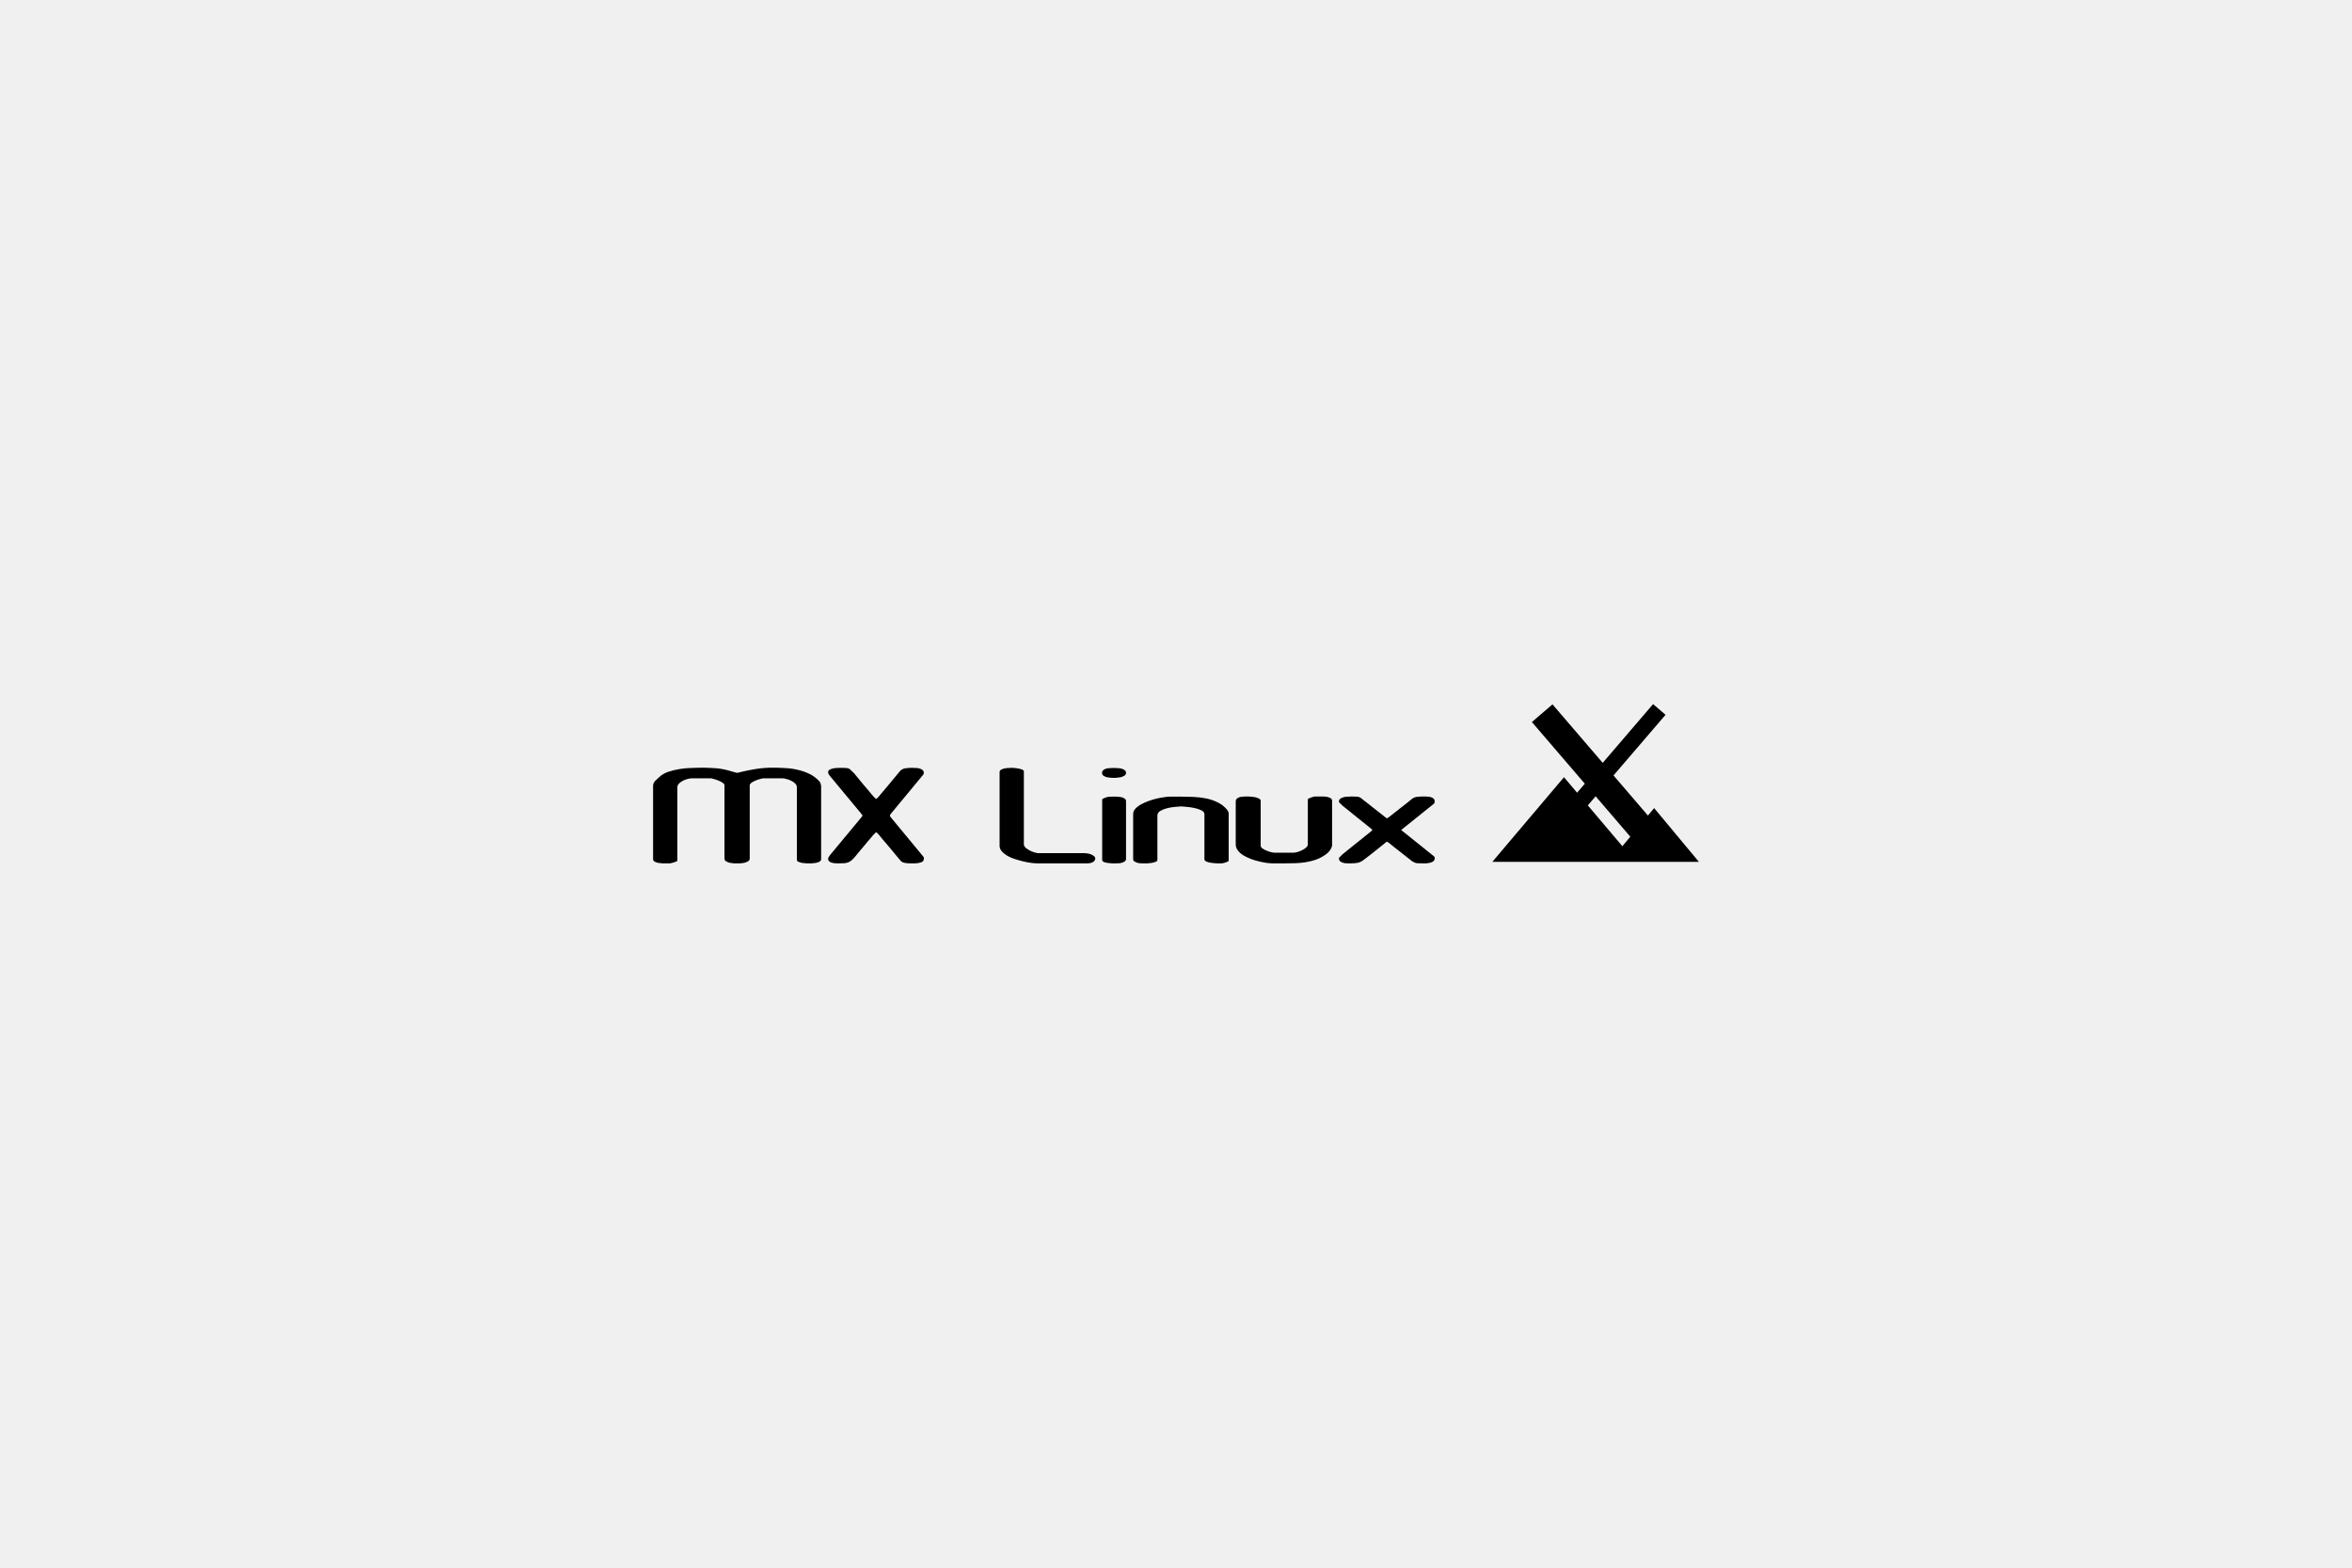
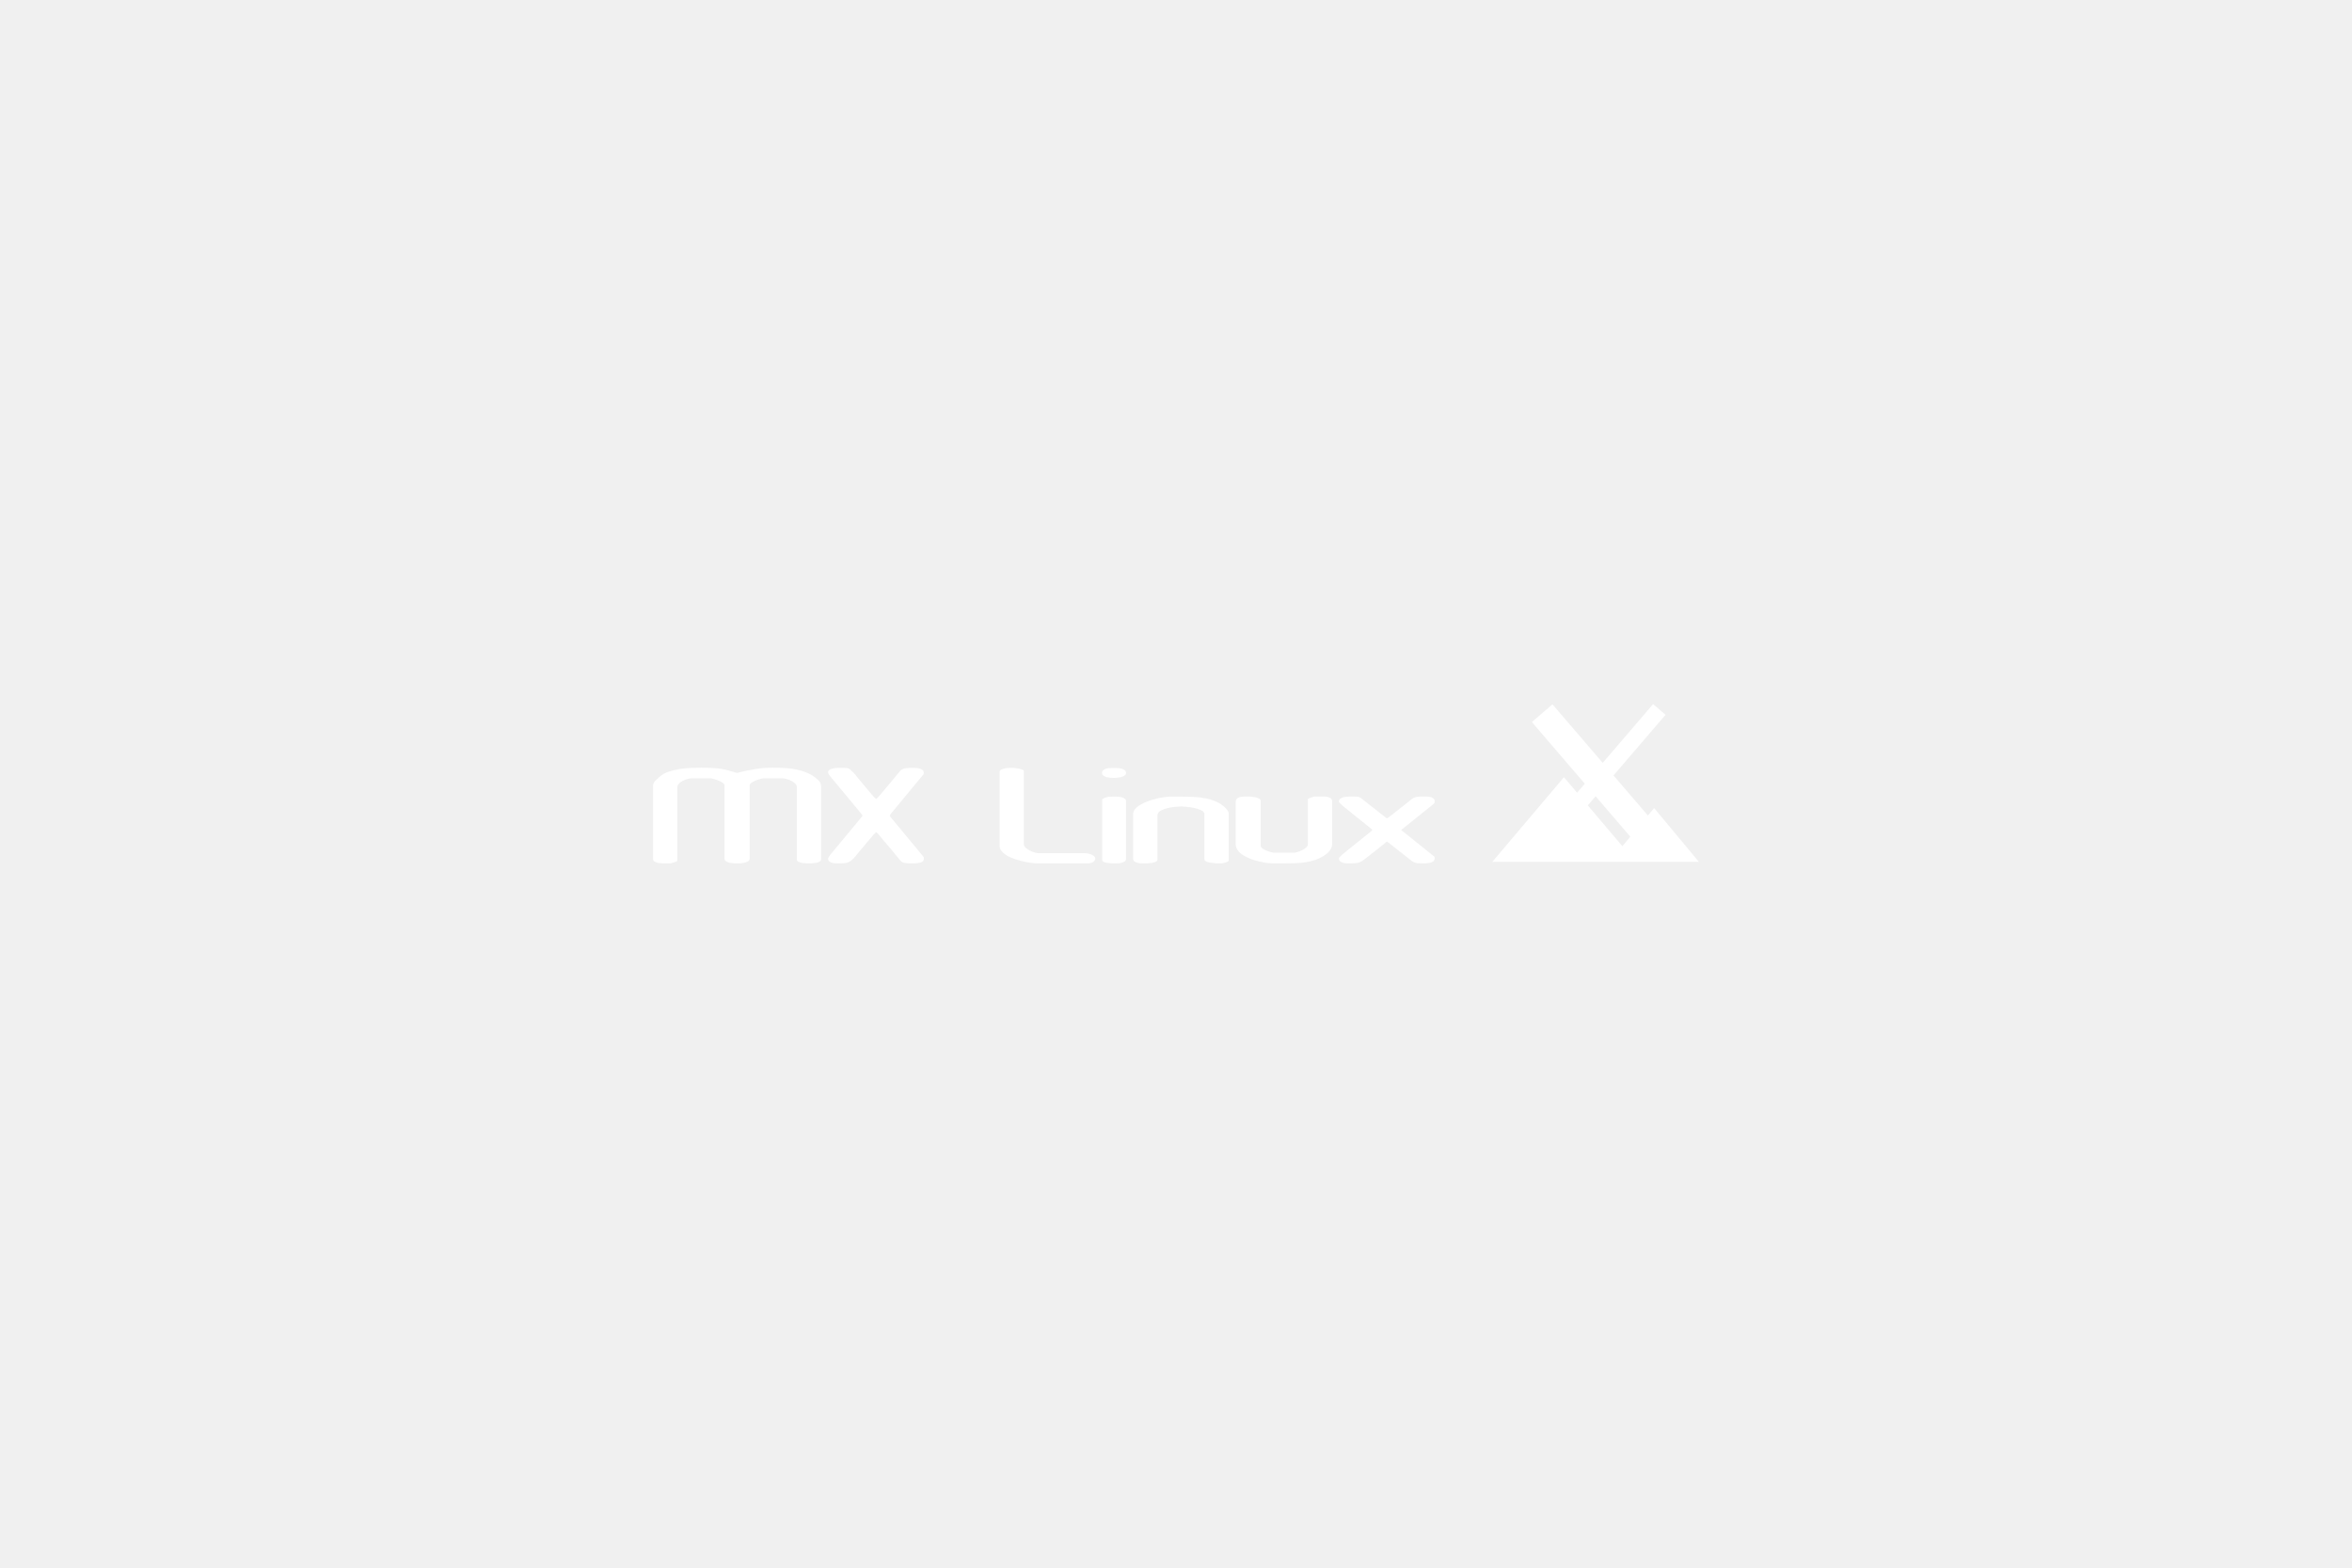
<svg xmlns="http://www.w3.org/2000/svg" width="7030pt" height="4686pt" viewBox="0 0 7030 4686" id="svg2" version="1.1">
  <defs id="defs4" />
  <g id="layer1" transform="translate(0,-552.3622)">
    <g transform="matrix(10.82382,0,0,10.82382,-15347.153,-7690.177)" id="g4753" style="fill:#000000">
-       <path id="path3417-0" d="m 1874.397,955.997 -13.912,16.221 -13.867,-16.157 -5.689,4.884 14.617,17.031 -2.135,2.489 -3.623,-4.282 -9.894,11.693 -9.896,11.691 h 19.789 12.531 7.259 5.108 12.368 l -6.184,-7.428 -6.184,-7.428 -1.712,2.057 -9.504,-11.073 14.366,-16.748 z m -15.868,25.453 9.578,11.162 -2.189,2.63 -6.237,-7.367 -3.309,-3.91 z" style="fill:#000000;fill-rule:evenodd;stroke:#000000;stroke-width:0;stroke-linecap:butt;stroke-linejoin:miter;stroke-miterlimit:4;stroke-dasharray:none;stroke-opacity:1" />
-       <g transform="translate(72.37049,-103.4145)" id="text4600-1-1" style="font-style:normal;font-weight:normal;font-size:38.068px;line-height:125%;font-family:sans-serif;letter-spacing:0px;word-spacing:0px;fill:#000000;fill-opacity:1;stroke:none;stroke-width:1px;stroke-linecap:butt;stroke-linejoin:miter;stroke-opacity:1">
-         <path id="path4739" style="font-style:normal;font-variant:normal;font-weight:normal;font-stretch:normal;font-family:'Crackdown R BRK';-inkscape-font-specification:'Crackdown R BRK';fill:#000000" d="m 1539.167,1076.969 q 1.827,0 3.502,0.114 1.675,0.076 3.388,0.495 0.114,0 0.495,0.114 0.419,0.114 0.876,0.267 0.457,0.114 0.838,0.228 0.419,0.114 0.533,0.152 0.228,0.038 0.267,0.038 0.076,0 0.19,0 0.114,-0.038 1.37,-0.343 1.256,-0.304 3.502,-0.685 2.246,-0.381 4.873,-0.381 1.675,0 3.426,0.114 1.789,0.076 3.464,0.495 1.713,0.381 3.236,1.142 1.561,0.761 2.779,2.132 0.152,0.19 0.266,0.647 0.114,0.419 0.114,0.533 v 20.176 q 0,0.457 -0.457,0.723 -0.457,0.228 -1.028,0.343 -0.571,0.076 -1.142,0.114 -0.533,0 -0.761,0 -0.152,0 -0.685,0 -0.533,-0.038 -1.142,-0.114 -0.571,-0.114 -1.028,-0.304 -0.457,-0.19 -0.457,-0.533 v -20.023 q 0,-0.609 -0.457,-1.066 -0.457,-0.457 -1.104,-0.761 -0.647,-0.343 -1.332,-0.495 -0.647,-0.19 -1.104,-0.19 h -5.215 q -0.266,0 -0.914,0.19 -0.609,0.152 -1.256,0.419 -0.647,0.267 -1.142,0.609 -0.495,0.343 -0.495,0.723 v 20.176 q 0,0.533 -0.457,0.799 -0.419,0.267 -1.028,0.419 -0.571,0.114 -1.18,0.152 -0.571,0 -0.838,0 -0.267,0 -0.838,0 -0.571,-0.038 -1.18,-0.152 -0.571,-0.152 -1.028,-0.419 -0.419,-0.266 -0.419,-0.799 v -20.176 q 0,-0.381 -0.533,-0.723 -0.495,-0.343 -1.18,-0.609 -0.647,-0.267 -1.256,-0.419 -0.609,-0.19 -0.838,-0.19 h -5.253 q -0.457,0 -1.142,0.19 -0.647,0.152 -1.294,0.495 -0.609,0.305 -1.066,0.761 -0.457,0.457 -0.457,1.066 v 20.214 q 0,0.114 -0.305,0.267 -0.267,0.114 -0.647,0.228 -0.343,0.114 -0.685,0.19 -0.343,0.076 -0.419,0.076 h -1.256 q -0.228,0 -0.799,0 -0.533,-0.038 -1.104,-0.114 -0.571,-0.114 -1.028,-0.343 -0.457,-0.266 -0.457,-0.723 v -20.176 q 0,-0.838 0.609,-1.447 0.609,-0.609 1.142,-1.066 0.99,-0.914 2.436,-1.408 1.485,-0.495 3.083,-0.761 1.599,-0.267 3.16,-0.304 1.599,-0.076 2.855,-0.076 z" />
-         <path id="path4741" style="font-style:normal;font-variant:normal;font-weight:normal;font-stretch:normal;font-family:'Crackdown R BRK';-inkscape-font-specification:'Crackdown R BRK';fill:#000000" d="m 1574.209,1102.131 q 0,-0.228 0.228,-0.571 0.267,-0.381 0.343,-0.495 l 8.527,-10.278 q 0.114,-0.114 0.266,-0.343 0.152,-0.228 0.152,-0.228 0,-0.038 -0.152,-0.267 -0.152,-0.228 -0.266,-0.343 l -8.527,-10.278 q -0.076,-0.114 -0.343,-0.457 -0.228,-0.381 -0.228,-0.609 0,-0.495 0.419,-0.723 0.457,-0.266 1.028,-0.381 0.571,-0.114 1.104,-0.114 0.571,-0.038 0.838,-0.038 0.495,0 1.332,0.038 0.838,0 1.294,0.343 0.076,0.076 0.267,0.266 0.19,0.152 0.419,0.381 0.228,0.19 0.419,0.419 0.19,0.19 0.267,0.304 0.114,0.152 0.495,0.609 0.381,0.457 0.875,1.066 0.533,0.609 1.104,1.332 0.609,0.685 1.104,1.294 0.533,0.609 0.914,1.104 0.419,0.457 0.533,0.609 0.076,0.114 0.381,0.419 0.304,0.267 0.381,0.343 0.038,0 0.038,0.038 0.038,0 0.076,0 0.038,0 0.038,0 0.038,-0.038 0.076,-0.038 l 0.571,-0.571 q 0.343,-0.381 1.18,-1.409 0.875,-1.028 1.827,-2.17 0.952,-1.142 1.789,-2.17 0.875,-1.028 1.218,-1.447 0.647,-0.571 1.485,-0.647 0.875,-0.114 1.713,-0.114 0.343,0 0.876,0.038 0.571,0 1.066,0.114 0.533,0.114 0.914,0.419 0.381,0.267 0.381,0.799 0,0.076 -0.038,0.228 0,0.114 0,0.152 l -9.136,11.04 q -0.038,0.076 -0.114,0.228 -0.076,0.114 -0.076,0.19 0,0.038 0.076,0.19 0.076,0.114 0.114,0.19 l 9.136,11.04 q 0,0.038 0.038,0.229 0.038,0.152 0.038,0.228 0,0.761 -0.799,1.028 -0.799,0.267 -1.599,0.267 h -0.876 -0.761 q -0.685,0 -1.409,-0.152 -0.685,-0.152 -1.028,-0.609 -0.343,-0.419 -1.218,-1.447 -0.838,-1.028 -1.789,-2.17 -0.952,-1.142 -1.827,-2.132 -0.838,-1.028 -1.18,-1.447 l -0.571,-0.571 q -0.038,0 -0.076,0 0,-0.038 -0.038,-0.038 -0.038,0 -0.076,0.038 0,0 -0.038,0 -0.076,0.076 -0.381,0.381 -0.304,0.267 -0.381,0.381 -0.114,0.152 -0.533,0.647 -0.381,0.457 -0.914,1.066 -0.495,0.609 -1.104,1.332 -0.571,0.685 -1.104,1.294 -0.495,0.609 -0.875,1.066 -0.381,0.457 -0.495,0.609 -0.533,0.609 -0.952,0.952 -0.419,0.343 -0.875,0.533 -0.457,0.152 -0.99,0.228 -0.533,0.038 -1.256,0.038 h -0.876 q -0.381,0 -0.799,-0.038 -0.419,-0.076 -0.799,-0.19 -0.343,-0.152 -0.609,-0.381 -0.228,-0.267 -0.228,-0.647 z" />
-         <path id="path4743" style="font-style:normal;font-variant:normal;font-weight:normal;font-stretch:normal;font-family:'Crackdown R BRK';-inkscape-font-specification:'Crackdown R BRK';fill:#000000" d="m 1624.959,1077.007 q 0.152,0 0.685,0.038 0.533,0.038 1.104,0.152 0.609,0.114 1.066,0.305 0.457,0.19 0.457,0.495 v 20.138 q 0,0.495 0.495,0.952 0.495,0.419 1.142,0.761 0.685,0.343 1.332,0.533 0.685,0.19 0.99,0.19 h 12.791 q 0.304,0 0.799,0.076 0.495,0.076 0.99,0.267 0.495,0.19 0.837,0.495 0.343,0.267 0.343,0.647 0,0.343 -0.228,0.609 -0.19,0.228 -0.495,0.419 -0.305,0.152 -0.647,0.228 -0.343,0.076 -0.609,0.076 h -14.161 q -0.533,0 -1.485,-0.114 -0.952,-0.114 -2.094,-0.381 -1.142,-0.267 -2.36,-0.647 -1.18,-0.381 -2.17,-0.914 -0.952,-0.571 -1.561,-1.256 -0.609,-0.685 -0.609,-1.523 v -20.366 q 0,-0.457 0.457,-0.685 0.457,-0.267 1.028,-0.343 0.571,-0.114 1.104,-0.114 0.571,-0.038 0.799,-0.038 z" />
-         <path id="path4745" style="font-style:normal;font-variant:normal;font-weight:normal;font-stretch:normal;font-family:'Crackdown R BRK';-inkscape-font-specification:'Crackdown R BRK';fill:#000000" d="m 1653.096,1084.963 h 0.761 q 0.381,0 0.838,0.076 0.495,0.038 0.875,0.19 0.381,0.152 0.647,0.381 0.266,0.19 0.266,0.533 v 16.064 q 0,0.343 -0.266,0.571 -0.228,0.19 -0.609,0.343 -0.381,0.152 -0.838,0.228 -0.457,0.038 -0.838,0.038 h -0.761 q -0.114,0 -0.647,0 -0.533,-0.038 -1.142,-0.114 -0.571,-0.076 -1.028,-0.266 -0.457,-0.228 -0.457,-0.571 v -16.674 q 0,-0.114 0.228,-0.228 0.266,-0.152 0.571,-0.267 0.343,-0.114 0.609,-0.19 0.266,-0.076 0.343,-0.076 h 0.152 q 0.19,0 0.419,0 0.228,-0.038 0.457,-0.038 0.267,0 0.419,0 z m -3.236,-6.548 q 0,-0.533 0.381,-0.799 0.381,-0.305 0.875,-0.419 0.533,-0.114 1.066,-0.114 0.571,-0.038 0.914,-0.038 0.305,0 0.876,0.038 0.571,0 1.104,0.114 0.571,0.114 0.99,0.419 0.419,0.266 0.419,0.799 0,0.457 -0.457,0.761 -0.419,0.267 -0.99,0.419 -0.571,0.114 -1.142,0.152 -0.571,0.038 -0.799,0.038 -0.304,0 -0.875,-0.038 -0.533,-0.038 -1.066,-0.152 -0.533,-0.152 -0.914,-0.419 -0.381,-0.266 -0.381,-0.761 z" />
-         <path id="path4747" style="font-style:normal;font-variant:normal;font-weight:normal;font-stretch:normal;font-family:'Crackdown R BRK';-inkscape-font-specification:'Crackdown R BRK';fill:#000000" d="m 1671.734,1084.963 q 1.599,0 3.35,0.076 1.789,0.076 3.502,0.419 1.713,0.343 3.236,1.104 1.523,0.723 2.627,2.094 0.076,0.114 0.228,0.419 0.152,0.267 0.152,0.343 v 13.209 q 0,0.152 -0.304,0.304 -0.267,0.114 -0.609,0.228 -0.343,0.114 -0.685,0.19 -0.304,0.038 -0.343,0.038 h -1.256 q -0.19,0 -0.761,-0.038 -0.533,-0.038 -1.18,-0.152 -0.609,-0.114 -1.104,-0.343 -0.457,-0.228 -0.457,-0.647 v -12.41 q 0,-0.647 -0.876,-1.066 -0.875,-0.419 -1.98,-0.647 -1.104,-0.228 -2.17,-0.304 -1.028,-0.114 -1.37,-0.114 -0.457,0 -1.561,0.114 -1.066,0.076 -2.208,0.343 -1.104,0.267 -1.98,0.761 -0.838,0.495 -0.838,1.332 v 12.22 q 0,0.343 -0.495,0.533 -0.495,0.19 -1.104,0.304 -0.571,0.076 -1.142,0.114 -0.533,0 -0.647,0 h -0.799 q -0.381,0 -0.838,-0.038 -0.419,-0.076 -0.799,-0.228 -0.381,-0.152 -0.647,-0.343 -0.228,-0.228 -0.228,-0.571 v -12.41 q 0,-0.799 0.571,-1.447 0.609,-0.685 1.561,-1.218 0.952,-0.533 2.094,-0.952 1.18,-0.419 2.284,-0.685 1.142,-0.266 2.094,-0.381 0.952,-0.152 1.485,-0.152 z" />
-         <path id="path4749" style="font-style:normal;font-variant:normal;font-weight:normal;font-stretch:normal;font-family:'Crackdown R BRK';-inkscape-font-specification:'Crackdown R BRK';fill:#000000" d="m 1690.164,1084.925 q 0.19,0 0.761,0.038 0.571,0.038 1.18,0.152 0.609,0.114 1.066,0.381 0.495,0.228 0.495,0.609 v 12.41 q 0,0.419 0.495,0.761 0.495,0.343 1.142,0.609 0.647,0.267 1.256,0.419 0.647,0.152 0.914,0.152 h 5.215 q 0.343,0 0.99,-0.152 0.685,-0.19 1.332,-0.495 0.685,-0.343 1.18,-0.761 0.495,-0.419 0.495,-0.914 v -12.41 q 0,-0.114 0.228,-0.228 0.267,-0.152 0.571,-0.266 0.343,-0.114 0.647,-0.19 0.304,-0.114 0.381,-0.114 h 1.485 0.761 q 0.381,0 0.838,0.038 0.457,0.038 0.838,0.19 0.419,0.114 0.685,0.343 0.267,0.228 0.267,0.609 v 12.22 q 0,0.419 -0.228,0.838 -0.19,0.419 -0.495,0.799 -0.267,0.343 -0.609,0.647 -0.343,0.267 -0.609,0.457 -1.218,0.838 -2.589,1.332 -1.371,0.457 -2.817,0.685 -1.447,0.228 -2.931,0.267 -1.485,0.038 -2.855,0.038 h -0.838 -1.941 -0.419 q -0.685,0 -1.713,-0.114 -0.99,-0.152 -2.132,-0.419 -1.142,-0.267 -2.284,-0.685 -1.142,-0.457 -2.094,-1.028 -0.914,-0.571 -1.485,-1.332 -0.571,-0.761 -0.571,-1.675 v -11.839 q 0,-0.419 0.228,-0.685 0.267,-0.266 0.609,-0.419 0.381,-0.152 0.799,-0.19 0.457,-0.076 0.876,-0.076 h 0.875 z" />
-         <path id="path4751" style="font-style:normal;font-variant:normal;font-weight:normal;font-stretch:normal;font-family:'Crackdown R BRK';-inkscape-font-specification:'Crackdown R BRK';fill:#000000" d="m 1715.289,1102.093 q 0,-0.076 0,-0.152 0.038,-0.076 0.038,-0.114 l 0.952,-0.952 7.956,-6.395 q 0.076,-0.038 0.114,-0.114 0.076,-0.076 0.076,-0.076 0.038,-0.038 0.038,-0.114 0,-0.076 -0.038,-0.114 -0.114,-0.152 -0.19,-0.19 l -7.956,-6.395 -0.952,-0.952 q 0,-0.038 -0.038,-0.114 0,-0.076 0,-0.152 0,-0.495 0.419,-0.761 0.457,-0.304 1.028,-0.419 0.609,-0.114 1.18,-0.114 0.609,-0.038 0.914,-0.038 0.533,0 1.256,0.038 0.761,0 1.256,0.381 l 7.157,5.634 q 0.038,0 0.228,-0.152 0.228,-0.152 0.381,-0.228 0.343,-0.305 1.256,-0.99 0.914,-0.723 1.941,-1.523 1.028,-0.799 1.942,-1.523 0.914,-0.723 1.256,-1.028 0.761,-0.495 1.485,-0.533 0.723,-0.076 1.599,-0.076 h 0.799 q 0.381,0 0.761,0.076 0.419,0.038 0.761,0.19 0.343,0.152 0.571,0.381 0.228,0.228 0.228,0.609 0,0.19 -0.038,0.419 0,0.19 -0.152,0.304 l -9.06,7.271 9.06,7.271 q 0.19,0.19 0.19,0.267 v 0.343 q 0,0.533 -0.419,0.799 -0.381,0.267 -0.914,0.381 -0.533,0.114 -1.104,0.152 -0.533,0 -0.876,0 -0.838,0 -1.523,-0.038 -0.647,-0.076 -1.37,-0.533 -0.343,-0.304 -1.256,-0.99 -0.914,-0.723 -1.942,-1.523 -1.028,-0.799 -1.941,-1.523 -0.914,-0.723 -1.256,-1.028 -0.076,-0.038 -0.305,-0.19 -0.228,-0.152 -0.304,-0.19 -0.343,0.304 -1.256,1.028 -0.875,0.723 -1.903,1.523 -1.028,0.799 -1.942,1.523 -0.914,0.723 -1.294,0.99 -0.837,0.647 -1.637,0.799 -0.799,0.152 -1.827,0.152 h -0.876 q -0.381,0 -0.837,-0.038 -0.419,-0.076 -0.799,-0.228 -0.343,-0.152 -0.609,-0.381 -0.228,-0.267 -0.228,-0.647 z" />
+       <path id="path3417-0" d="m 1874.397,955.997 -13.912,16.221 -13.867,-16.157 -5.689,4.884 14.617,17.031 -2.135,2.489 -3.623,-4.282 -9.894,11.693 -9.896,11.691 h 19.789 12.531 7.259 5.108 12.368 l -6.184,-7.428 -6.184,-7.428 -1.712,2.057 -9.504,-11.073 14.366,-16.748 z m -15.868,25.453 9.578,11.162 -2.189,2.63 -6.237,-7.367 -3.309,-3.91 z" style="fill:#ffffff;fill-rule:evenodd;stroke:#000000;stroke-width:0;stroke-linecap:butt;stroke-linejoin:miter;stroke-miterlimit:4;stroke-dasharray:none;stroke-opacity:1" />
+       <g transform="translate(72.37049,-103.4145)" id="text4600-1-1" style="font-style:normal;font-weight:normal;font-size:38.068px;line-height:125%;font-family:sans-serif;letter-spacing:0px;word-spacing:0px;fill:#ffffff;fill-opacity:1;stroke:none;stroke-width:1px;stroke-linecap:butt;stroke-linejoin:miter;stroke-opacity:1">
+         <path id="path4739" style="font-style:normal;font-variant:normal;font-weight:normal;font-stretch:normal;font-family:'Crackdown R BRK';-inkscape-font-specification:'Crackdown R BRK';fill:#ffffff" d="m 1539.167,1076.969 q 1.827,0 3.502,0.114 1.675,0.076 3.388,0.495 0.114,0 0.495,0.114 0.419,0.114 0.876,0.267 0.457,0.114 0.838,0.228 0.419,0.114 0.533,0.152 0.228,0.038 0.267,0.038 0.076,0 0.19,0 0.114,-0.038 1.37,-0.343 1.256,-0.304 3.502,-0.685 2.246,-0.381 4.873,-0.381 1.675,0 3.426,0.114 1.789,0.076 3.464,0.495 1.713,0.381 3.236,1.142 1.561,0.761 2.779,2.132 0.152,0.19 0.266,0.647 0.114,0.419 0.114,0.533 v 20.176 q 0,0.457 -0.457,0.723 -0.457,0.228 -1.028,0.343 -0.571,0.076 -1.142,0.114 -0.533,0 -0.761,0 -0.152,0 -0.685,0 -0.533,-0.038 -1.142,-0.114 -0.571,-0.114 -1.028,-0.304 -0.457,-0.19 -0.457,-0.533 v -20.023 q 0,-0.609 -0.457,-1.066 -0.457,-0.457 -1.104,-0.761 -0.647,-0.343 -1.332,-0.495 -0.647,-0.19 -1.104,-0.19 h -5.215 q -0.266,0 -0.914,0.19 -0.609,0.152 -1.256,0.419 -0.647,0.267 -1.142,0.609 -0.495,0.343 -0.495,0.723 v 20.176 q 0,0.533 -0.457,0.799 -0.419,0.267 -1.028,0.419 -0.571,0.114 -1.18,0.152 -0.571,0 -0.838,0 -0.267,0 -0.838,0 -0.571,-0.038 -1.18,-0.152 -0.571,-0.152 -1.028,-0.419 -0.419,-0.266 -0.419,-0.799 v -20.176 q 0,-0.381 -0.533,-0.723 -0.495,-0.343 -1.18,-0.609 -0.647,-0.267 -1.256,-0.419 -0.609,-0.19 -0.838,-0.19 h -5.253 q -0.457,0 -1.142,0.19 -0.647,0.152 -1.294,0.495 -0.609,0.305 -1.066,0.761 -0.457,0.457 -0.457,1.066 v 20.214 q 0,0.114 -0.305,0.267 -0.267,0.114 -0.647,0.228 -0.343,0.114 -0.685,0.19 -0.343,0.076 -0.419,0.076 h -1.256 q -0.228,0 -0.799,0 -0.533,-0.038 -1.104,-0.114 -0.571,-0.114 -1.028,-0.343 -0.457,-0.266 -0.457,-0.723 v -20.176 q 0,-0.838 0.609,-1.447 0.609,-0.609 1.142,-1.066 0.99,-0.914 2.436,-1.408 1.485,-0.495 3.083,-0.761 1.599,-0.267 3.16,-0.304 1.599,-0.076 2.855,-0.076 z" />
+         <path id="path4741" style="font-style:normal;font-variant:normal;font-weight:normal;font-stretch:normal;font-family:'Crackdown R BRK';-inkscape-font-specification:'Crackdown R BRK';fill:#ffffff" d="m 1574.209,1102.131 q 0,-0.228 0.228,-0.571 0.267,-0.381 0.343,-0.495 l 8.527,-10.278 q 0.114,-0.114 0.266,-0.343 0.152,-0.228 0.152,-0.228 0,-0.038 -0.152,-0.267 -0.152,-0.228 -0.266,-0.343 l -8.527,-10.278 q -0.076,-0.114 -0.343,-0.457 -0.228,-0.381 -0.228,-0.609 0,-0.495 0.419,-0.723 0.457,-0.266 1.028,-0.381 0.571,-0.114 1.104,-0.114 0.571,-0.038 0.838,-0.038 0.495,0 1.332,0.038 0.838,0 1.294,0.343 0.076,0.076 0.267,0.266 0.19,0.152 0.419,0.381 0.228,0.19 0.419,0.419 0.19,0.19 0.267,0.304 0.114,0.152 0.495,0.609 0.381,0.457 0.875,1.066 0.533,0.609 1.104,1.332 0.609,0.685 1.104,1.294 0.533,0.609 0.914,1.104 0.419,0.457 0.533,0.609 0.076,0.114 0.381,0.419 0.304,0.267 0.381,0.343 0.038,0 0.038,0.038 0.038,0 0.076,0 0.038,0 0.038,0 0.038,-0.038 0.076,-0.038 l 0.571,-0.571 q 0.343,-0.381 1.18,-1.409 0.875,-1.028 1.827,-2.17 0.952,-1.142 1.789,-2.17 0.875,-1.028 1.218,-1.447 0.647,-0.571 1.485,-0.647 0.875,-0.114 1.713,-0.114 0.343,0 0.876,0.038 0.571,0 1.066,0.114 0.533,0.114 0.914,0.419 0.381,0.267 0.381,0.799 0,0.076 -0.038,0.228 0,0.114 0,0.152 l -9.136,11.04 q -0.038,0.076 -0.114,0.228 -0.076,0.114 -0.076,0.19 0,0.038 0.076,0.19 0.076,0.114 0.114,0.19 l 9.136,11.04 q 0,0.038 0.038,0.229 0.038,0.152 0.038,0.228 0,0.761 -0.799,1.028 -0.799,0.267 -1.599,0.267 h -0.876 -0.761 q -0.685,0 -1.409,-0.152 -0.685,-0.152 -1.028,-0.609 -0.343,-0.419 -1.218,-1.447 -0.838,-1.028 -1.789,-2.17 -0.952,-1.142 -1.827,-2.132 -0.838,-1.028 -1.18,-1.447 l -0.571,-0.571 q -0.038,0 -0.076,0 0,-0.038 -0.038,-0.038 -0.038,0 -0.076,0.038 0,0 -0.038,0 -0.076,0.076 -0.381,0.381 -0.304,0.267 -0.381,0.381 -0.114,0.152 -0.533,0.647 -0.381,0.457 -0.914,1.066 -0.495,0.609 -1.104,1.332 -0.571,0.685 -1.104,1.294 -0.495,0.609 -0.875,1.066 -0.381,0.457 -0.495,0.609 -0.533,0.609 -0.952,0.952 -0.419,0.343 -0.875,0.533 -0.457,0.152 -0.99,0.228 -0.533,0.038 -1.256,0.038 h -0.876 q -0.381,0 -0.799,-0.038 -0.419,-0.076 -0.799,-0.19 -0.343,-0.152 -0.609,-0.381 -0.228,-0.267 -0.228,-0.647 z" />
+         <path id="path4743" style="font-style:normal;font-variant:normal;font-weight:normal;font-stretch:normal;font-family:'Crackdown R BRK';-inkscape-font-specification:'Crackdown R BRK';fill:#ffffff" d="m 1624.959,1077.007 q 0.152,0 0.685,0.038 0.533,0.038 1.104,0.152 0.609,0.114 1.066,0.305 0.457,0.19 0.457,0.495 v 20.138 q 0,0.495 0.495,0.952 0.495,0.419 1.142,0.761 0.685,0.343 1.332,0.533 0.685,0.19 0.99,0.19 h 12.791 q 0.304,0 0.799,0.076 0.495,0.076 0.99,0.267 0.495,0.19 0.837,0.495 0.343,0.267 0.343,0.647 0,0.343 -0.228,0.609 -0.19,0.228 -0.495,0.419 -0.305,0.152 -0.647,0.228 -0.343,0.076 -0.609,0.076 h -14.161 q -0.533,0 -1.485,-0.114 -0.952,-0.114 -2.094,-0.381 -1.142,-0.267 -2.36,-0.647 -1.18,-0.381 -2.17,-0.914 -0.952,-0.571 -1.561,-1.256 -0.609,-0.685 -0.609,-1.523 v -20.366 q 0,-0.457 0.457,-0.685 0.457,-0.267 1.028,-0.343 0.571,-0.114 1.104,-0.114 0.571,-0.038 0.799,-0.038 z" />
+         <path id="path4745" style="font-style:normal;font-variant:normal;font-weight:normal;font-stretch:normal;font-family:'Crackdown R BRK';-inkscape-font-specification:'Crackdown R BRK';fill:#ffffff" d="m 1653.096,1084.963 h 0.761 q 0.381,0 0.838,0.076 0.495,0.038 0.875,0.19 0.381,0.152 0.647,0.381 0.266,0.19 0.266,0.533 v 16.064 q 0,0.343 -0.266,0.571 -0.228,0.19 -0.609,0.343 -0.381,0.152 -0.838,0.228 -0.457,0.038 -0.838,0.038 h -0.761 q -0.114,0 -0.647,0 -0.533,-0.038 -1.142,-0.114 -0.571,-0.076 -1.028,-0.266 -0.457,-0.228 -0.457,-0.571 v -16.674 q 0,-0.114 0.228,-0.228 0.266,-0.152 0.571,-0.267 0.343,-0.114 0.609,-0.19 0.266,-0.076 0.343,-0.076 h 0.152 q 0.19,0 0.419,0 0.228,-0.038 0.457,-0.038 0.267,0 0.419,0 z m -3.236,-6.548 q 0,-0.533 0.381,-0.799 0.381,-0.305 0.875,-0.419 0.533,-0.114 1.066,-0.114 0.571,-0.038 0.914,-0.038 0.305,0 0.876,0.038 0.571,0 1.104,0.114 0.571,0.114 0.99,0.419 0.419,0.266 0.419,0.799 0,0.457 -0.457,0.761 -0.419,0.267 -0.99,0.419 -0.571,0.114 -1.142,0.152 -0.571,0.038 -0.799,0.038 -0.304,0 -0.875,-0.038 -0.533,-0.038 -1.066,-0.152 -0.533,-0.152 -0.914,-0.419 -0.381,-0.266 -0.381,-0.761 z" />
+         <path id="path4747" style="font-style:normal;font-variant:normal;font-weight:normal;font-stretch:normal;font-family:'Crackdown R BRK';-inkscape-font-specification:'Crackdown R BRK';fill:#ffffff" d="m 1671.734,1084.963 q 1.599,0 3.35,0.076 1.789,0.076 3.502,0.419 1.713,0.343 3.236,1.104 1.523,0.723 2.627,2.094 0.076,0.114 0.228,0.419 0.152,0.267 0.152,0.343 v 13.209 q 0,0.152 -0.304,0.304 -0.267,0.114 -0.609,0.228 -0.343,0.114 -0.685,0.19 -0.304,0.038 -0.343,0.038 h -1.256 q -0.19,0 -0.761,-0.038 -0.533,-0.038 -1.18,-0.152 -0.609,-0.114 -1.104,-0.343 -0.457,-0.228 -0.457,-0.647 v -12.41 q 0,-0.647 -0.876,-1.066 -0.875,-0.419 -1.98,-0.647 -1.104,-0.228 -2.17,-0.304 -1.028,-0.114 -1.37,-0.114 -0.457,0 -1.561,0.114 -1.066,0.076 -2.208,0.343 -1.104,0.267 -1.98,0.761 -0.838,0.495 -0.838,1.332 v 12.22 q 0,0.343 -0.495,0.533 -0.495,0.19 -1.104,0.304 -0.571,0.076 -1.142,0.114 -0.533,0 -0.647,0 h -0.799 q -0.381,0 -0.838,-0.038 -0.419,-0.076 -0.799,-0.228 -0.381,-0.152 -0.647,-0.343 -0.228,-0.228 -0.228,-0.571 v -12.41 q 0,-0.799 0.571,-1.447 0.609,-0.685 1.561,-1.218 0.952,-0.533 2.094,-0.952 1.18,-0.419 2.284,-0.685 1.142,-0.266 2.094,-0.381 0.952,-0.152 1.485,-0.152 z" />
+         <path id="path4749" style="font-style:normal;font-variant:normal;font-weight:normal;font-stretch:normal;font-family:'Crackdown R BRK';-inkscape-font-specification:'Crackdown R BRK';fill:#ffffff" d="m 1690.164,1084.925 q 0.19,0 0.761,0.038 0.571,0.038 1.18,0.152 0.609,0.114 1.066,0.381 0.495,0.228 0.495,0.609 v 12.41 q 0,0.419 0.495,0.761 0.495,0.343 1.142,0.609 0.647,0.267 1.256,0.419 0.647,0.152 0.914,0.152 h 5.215 q 0.343,0 0.99,-0.152 0.685,-0.19 1.332,-0.495 0.685,-0.343 1.18,-0.761 0.495,-0.419 0.495,-0.914 v -12.41 q 0,-0.114 0.228,-0.228 0.267,-0.152 0.571,-0.266 0.343,-0.114 0.647,-0.19 0.304,-0.114 0.381,-0.114 h 1.485 0.761 q 0.381,0 0.838,0.038 0.457,0.038 0.838,0.19 0.419,0.114 0.685,0.343 0.267,0.228 0.267,0.609 v 12.22 q 0,0.419 -0.228,0.838 -0.19,0.419 -0.495,0.799 -0.267,0.343 -0.609,0.647 -0.343,0.267 -0.609,0.457 -1.218,0.838 -2.589,1.332 -1.371,0.457 -2.817,0.685 -1.447,0.228 -2.931,0.267 -1.485,0.038 -2.855,0.038 h -0.838 -1.941 -0.419 q -0.685,0 -1.713,-0.114 -0.99,-0.152 -2.132,-0.419 -1.142,-0.267 -2.284,-0.685 -1.142,-0.457 -2.094,-1.028 -0.914,-0.571 -1.485,-1.332 -0.571,-0.761 -0.571,-1.675 v -11.839 q 0,-0.419 0.228,-0.685 0.267,-0.266 0.609,-0.419 0.381,-0.152 0.799,-0.19 0.457,-0.076 0.876,-0.076 h 0.875 z" />
+         <path id="path4751" style="font-style:normal;font-variant:normal;font-weight:normal;font-stretch:normal;font-family:'Crackdown R BRK';-inkscape-font-specification:'Crackdown R BRK';fill:#ffffff" d="m 1715.289,1102.093 q 0,-0.076 0,-0.152 0.038,-0.076 0.038,-0.114 l 0.952,-0.952 7.956,-6.395 q 0.076,-0.038 0.114,-0.114 0.076,-0.076 0.076,-0.076 0.038,-0.038 0.038,-0.114 0,-0.076 -0.038,-0.114 -0.114,-0.152 -0.19,-0.19 l -7.956,-6.395 -0.952,-0.952 q 0,-0.038 -0.038,-0.114 0,-0.076 0,-0.152 0,-0.495 0.419,-0.761 0.457,-0.304 1.028,-0.419 0.609,-0.114 1.18,-0.114 0.609,-0.038 0.914,-0.038 0.533,0 1.256,0.038 0.761,0 1.256,0.381 l 7.157,5.634 q 0.038,0 0.228,-0.152 0.228,-0.152 0.381,-0.228 0.343,-0.305 1.256,-0.99 0.914,-0.723 1.941,-1.523 1.028,-0.799 1.942,-1.523 0.914,-0.723 1.256,-1.028 0.761,-0.495 1.485,-0.533 0.723,-0.076 1.599,-0.076 h 0.799 q 0.381,0 0.761,0.076 0.419,0.038 0.761,0.19 0.343,0.152 0.571,0.381 0.228,0.228 0.228,0.609 0,0.19 -0.038,0.419 0,0.19 -0.152,0.304 l -9.06,7.271 9.06,7.271 q 0.19,0.19 0.19,0.267 v 0.343 q 0,0.533 -0.419,0.799 -0.381,0.267 -0.914,0.381 -0.533,0.114 -1.104,0.152 -0.533,0 -0.876,0 -0.838,0 -1.523,-0.038 -0.647,-0.076 -1.37,-0.533 -0.343,-0.304 -1.256,-0.99 -0.914,-0.723 -1.942,-1.523 -1.028,-0.799 -1.941,-1.523 -0.914,-0.723 -1.256,-1.028 -0.076,-0.038 -0.305,-0.19 -0.228,-0.152 -0.304,-0.19 -0.343,0.304 -1.256,1.028 -0.875,0.723 -1.903,1.523 -1.028,0.799 -1.942,1.523 -0.914,0.723 -1.294,0.99 -0.837,0.647 -1.637,0.799 -0.799,0.152 -1.827,0.152 h -0.876 q -0.381,0 -0.837,-0.038 -0.419,-0.076 -0.799,-0.228 -0.343,-0.152 -0.609,-0.381 -0.228,-0.267 -0.228,-0.647 z" />
      </g>
    </g>
  </g>
</svg>
